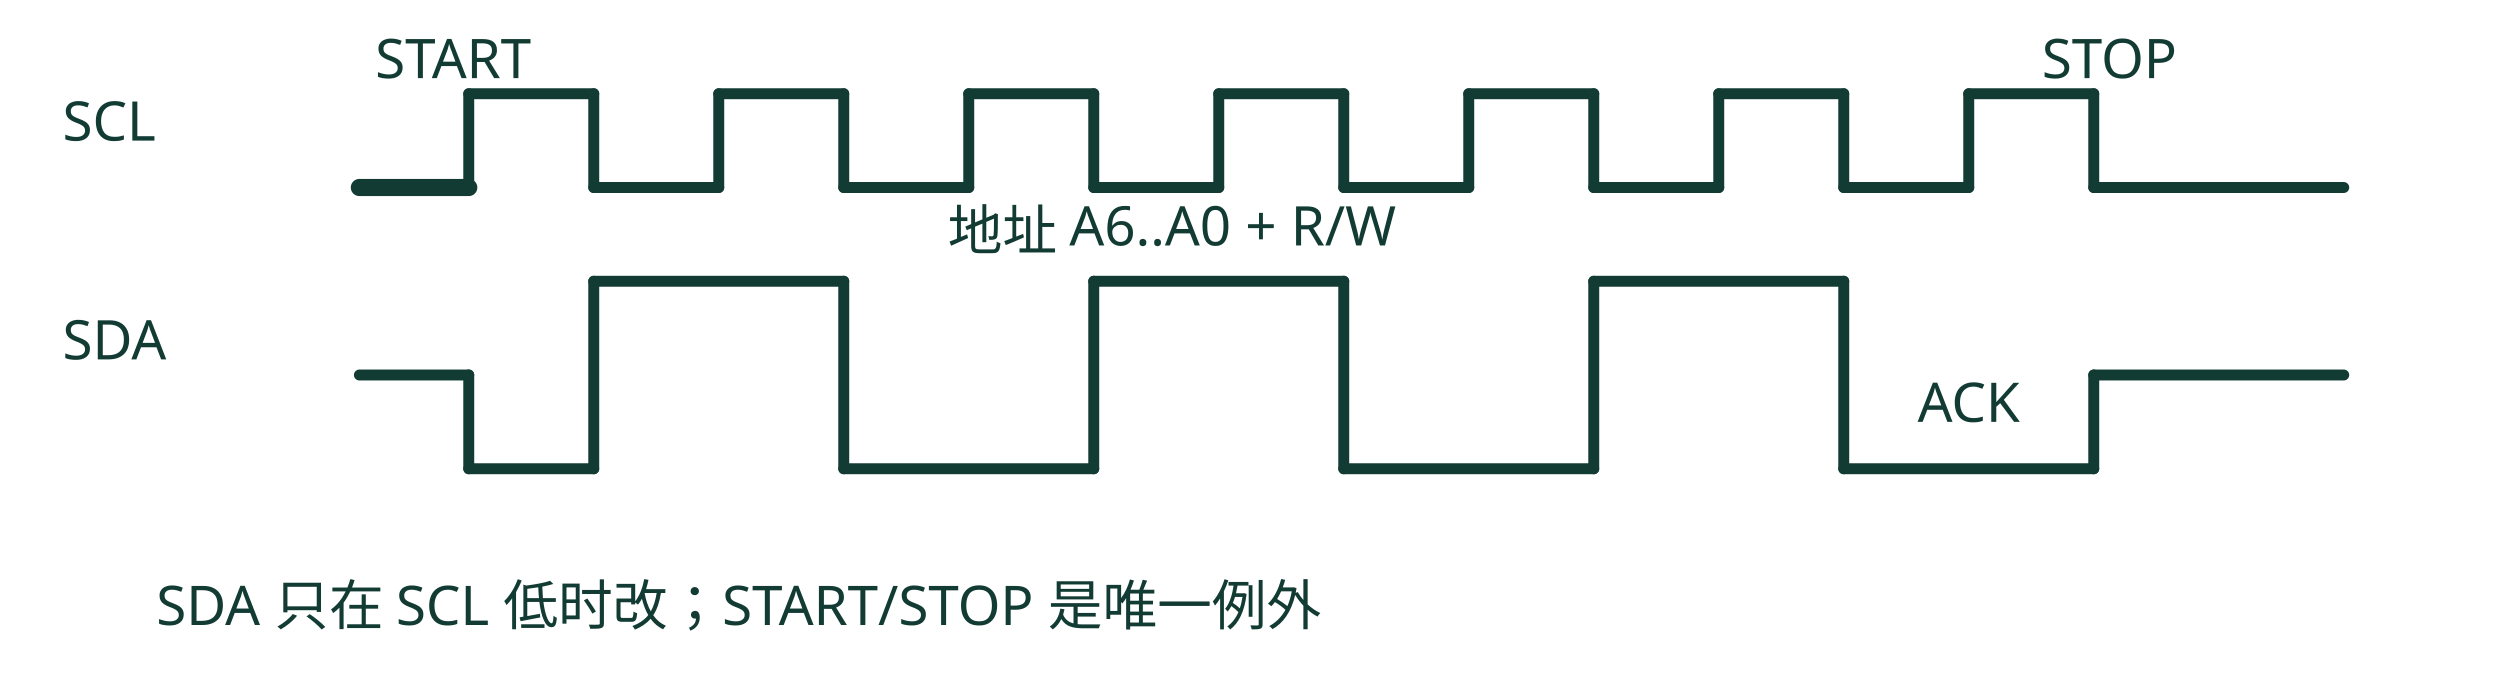
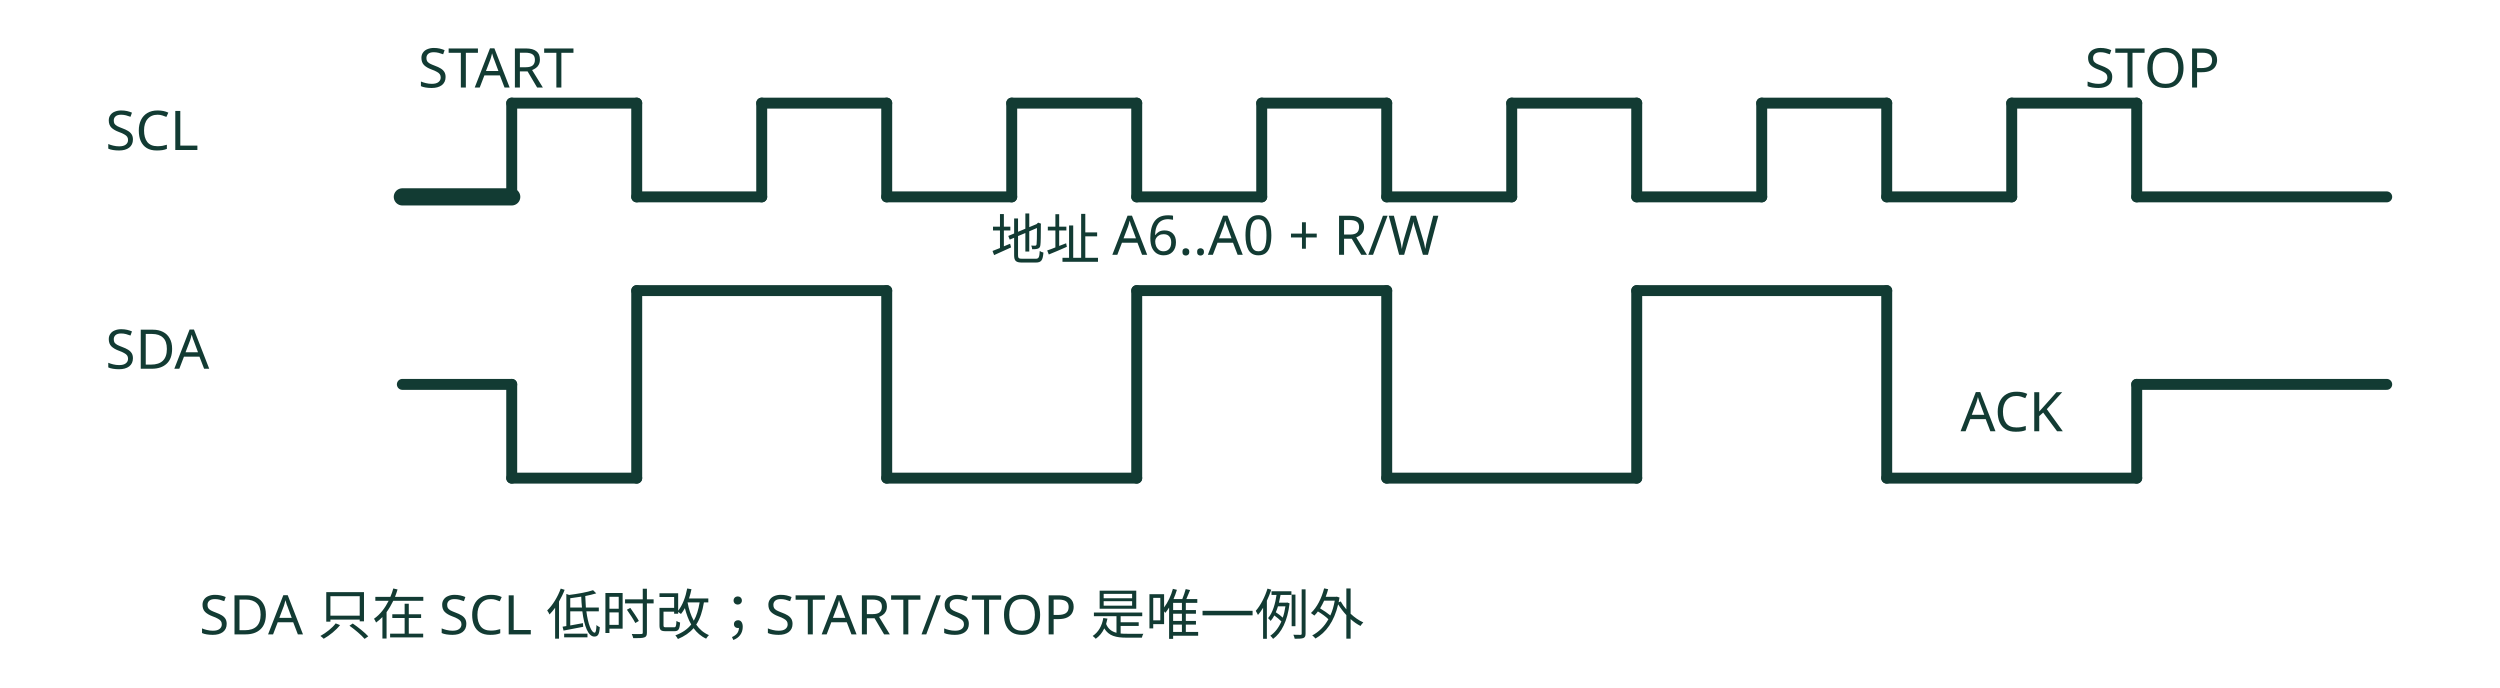
<svg xmlns="http://www.w3.org/2000/svg" viewBox="0 0 320 88" role="img" aria-label="I2C 起止条件与地址字节：SCL 高时 SDA 下降为 START，上升为 STOP；地址后跟 R/W 与 ACK">
-   <g fill="none" stroke="var(--cover-ink, #123b33)" stroke-linecap="round" stroke-linejoin="round" stroke-width="1.4">
+   <g transform="translate(+5.5,+1.2)" fill="none" stroke="var(--cover-ink, #123b33)" stroke-linecap="round" stroke-linejoin="round" stroke-width="1.4">
    <text x="8" y="18" font-size="7" font-family="sans-serif" fill="var(--cover-ink, #123b33)" stroke="none" text-anchor="start">SCL</text>
    <text x="8" y="46" font-size="7" font-family="sans-serif" fill="var(--cover-ink, #123b33)" stroke="none" text-anchor="start">SDA</text>
    <path d="M46 24 L60 24" stroke-width="2.2" />
    <path d="M60 24 L60 12" stroke-width="1.4" />
    <path d="M60 12 L76 12" stroke-width="1.4" />
    <path d="M76 12 L76 24" stroke-width="1.4" />
    <path d="M76 24 L92 24" stroke-width="1.4" />
    <path d="M92 24 L92 12" stroke-width="1.4" />
    <path d="M92 12 L108 12" stroke-width="1.4" />
    <path d="M108 12 L108 24" stroke-width="1.4" />
    <path d="M108 24 L124 24" stroke-width="1.4" />
    <path d="M124 24 L124 12" stroke-width="1.4" />
    <path d="M124 12 L140 12" stroke-width="1.4" />
    <path d="M140 12 L140 24" stroke-width="1.4" />
    <path d="M140 24 L156 24" stroke-width="1.4" />
    <path d="M156 24 L156 12" stroke-width="1.4" />
    <path d="M156 12 L172 12" stroke-width="1.4" />
    <path d="M172 12 L172 24" stroke-width="1.4" />
    <path d="M172 24 L188 24" stroke-width="1.4" />
    <path d="M188 24 L188 12" stroke-width="1.4" />
    <path d="M188 12 L204 12" stroke-width="1.4" />
    <path d="M204 12 L204 24" stroke-width="1.4" />
    <path d="M204 24 L220 24" stroke-width="1.4" />
    <path d="M220 24 L220 12" stroke-width="1.4" />
    <path d="M220 12 L236 12" stroke-width="1.4" />
    <path d="M236 12 L236 24" stroke-width="1.4" />
    <path d="M236 24 L252 24" stroke-width="1.4" />
    <path d="M252 24 L252 12" stroke-width="1.4" />
    <path d="M252 12 L268 12" stroke-width="1.4" />
    <path d="M268 12 L268 24" stroke-width="1.4" />
    <path d="M268 24 L300 24" stroke-width="1.4" />
    <path d="M46 48 L60 48" stroke-width="1.4" />
    <path d="M60 48 L60 60" stroke-width="1.4" />
    <path d="M60 60 L76 60" stroke-width="1.4" />
    <path d="M76 60 L76 36" stroke-width="1.4" />
    <path d="M76 36 L108 36" stroke-width="1.4" />
    <path d="M108 36 L108 60" stroke-width="1.4" />
    <path d="M108 60 L140 60" stroke-width="1.4" />
    <path d="M140 60 L140 36" stroke-width="1.4" />
    <path d="M140 36 L172 36" stroke-width="1.4" />
    <path d="M172 36 L172 60" stroke-width="1.4" />
    <path d="M172 60 L204 60" stroke-width="1.4" />
    <path d="M204 60 L204 36" stroke-width="1.4" />
    <path d="M204 36 L236 36" stroke-width="1.4" />
    <path d="M236 36 L236 60" stroke-width="1.4" />
    <path d="M236 60 L268 60" stroke-width="1.4" />
    <path d="M268 60 L268 48" stroke-width="1.4" />
    <path d="M268 48 L300 48" stroke-width="1.4" />
    <text x="58" y="10" font-size="7" font-family="sans-serif" fill="var(--cover-ink, #123b33)" stroke="none" text-anchor="middle">START</text>
    <text x="150" y="32" font-size="7" font-family="sans-serif" fill="var(--cover-ink, #123b33)" stroke="none" text-anchor="middle">地址 A6..A0 + R/W</text>
    <text x="252" y="54" font-size="7" font-family="sans-serif" fill="var(--cover-ink, #123b33)" stroke="none" text-anchor="middle">ACK</text>
    <text x="270" y="10" font-size="7" font-family="sans-serif" fill="var(--cover-ink, #123b33)" stroke="none" text-anchor="middle">STOP</text>
    <text x="20" y="80" font-size="7" font-family="sans-serif" fill="var(--cover-ink, #123b33)" stroke="none" text-anchor="start">SDA 只在 SCL 低时改；START/STOP 是唯一例外</text>
  </g>
</svg>
